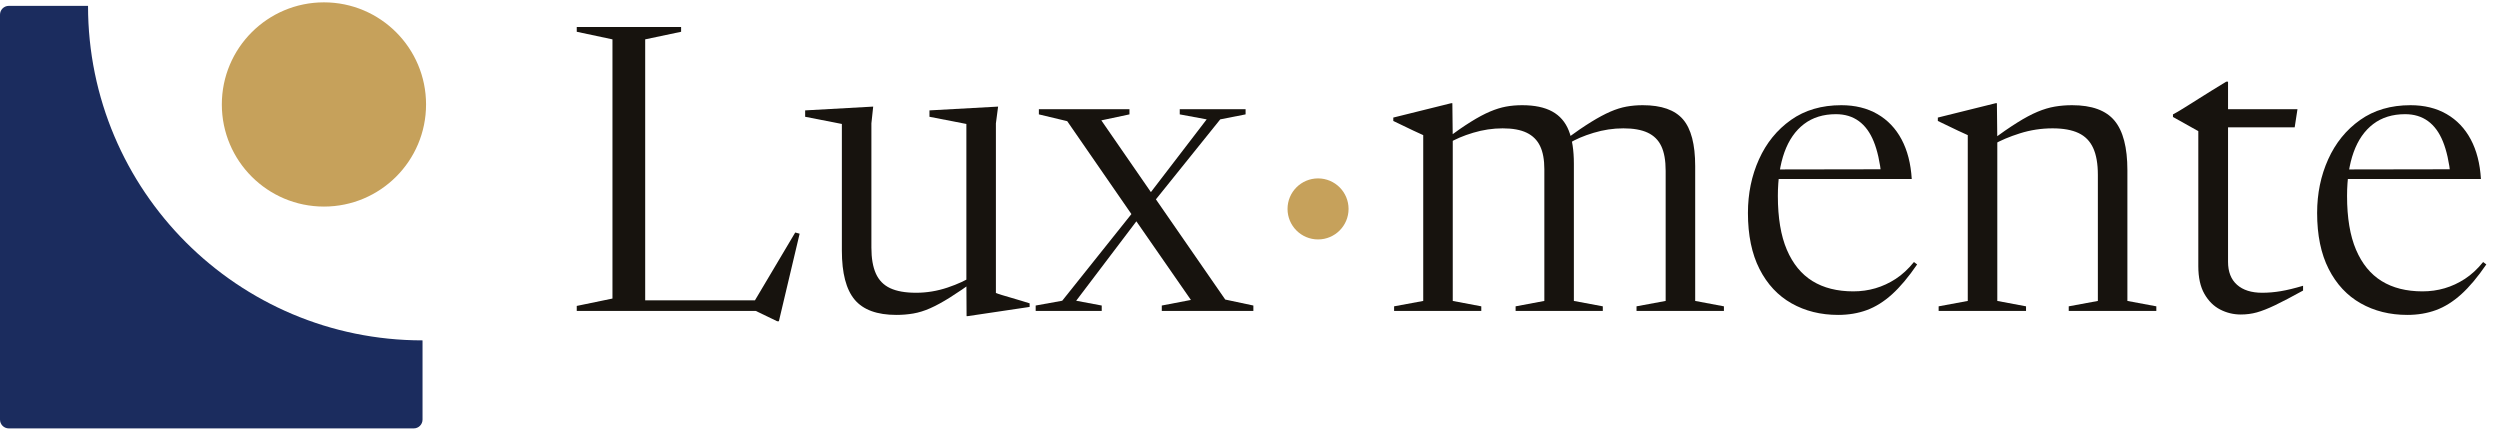
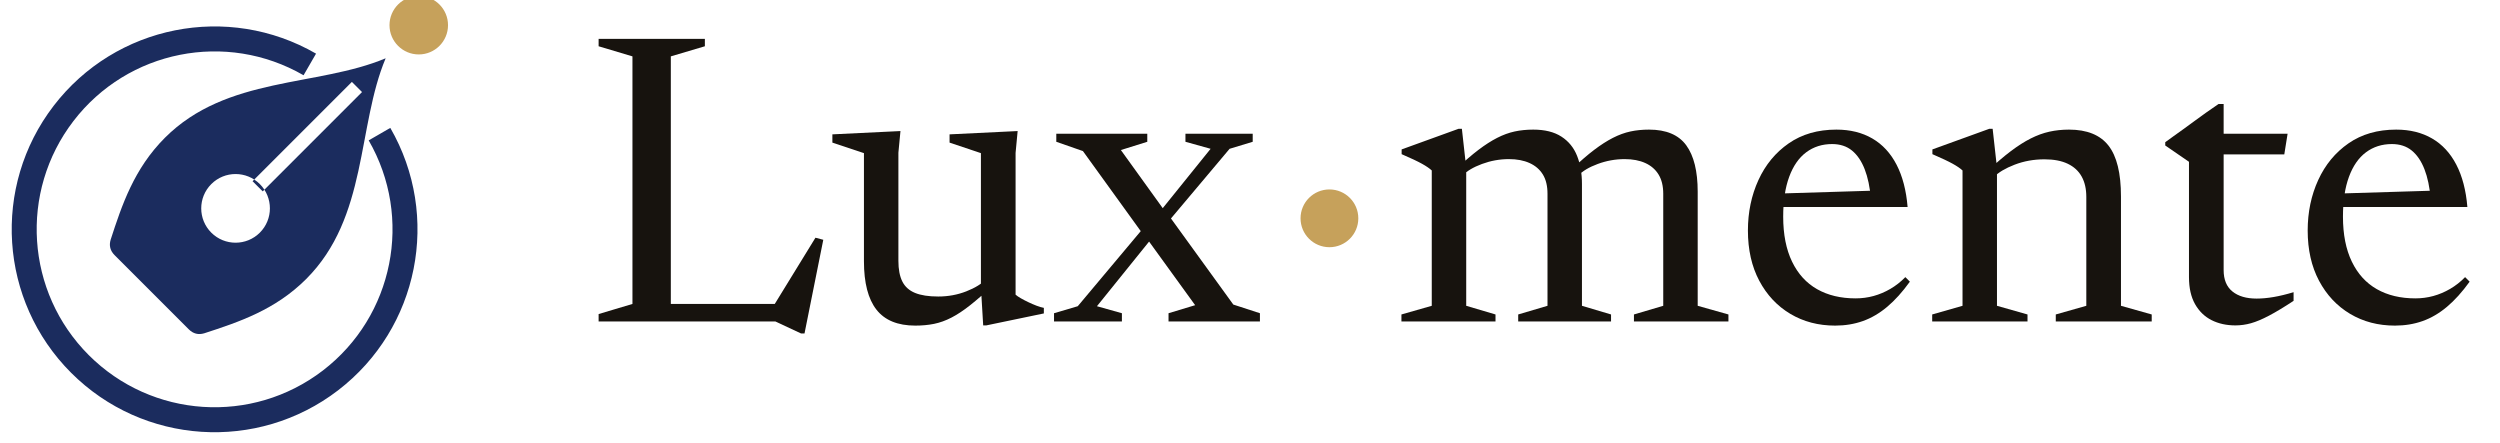
- <svg xmlns="http://www.w3.org/2000/svg" viewBox="0 -1 426 73">
-   <style>.l{fill:#1B2C5E}.o{fill:#C6A15B}.y{fill:#17130E}@media (prefers-color-scheme: dark){.l{fill:#C6A15B}.o{fill:#EAD39A}.y{fill:#F6EFE0}}</style>
-   <g transform="scale(.6)">
-     <path class="l" d="M2.5 0H25A95 95 0 0 0 120 95V117.5A2.5 2.5 0 0 1 117.5 120H2.5A2.5 2.5 0 0 1 0 117.5V2.5A2.5 2.5 0 0 1 2.5 0Z" />
-     <circle class="o" cx="92" cy="28" r="29" />
+ <svg xmlns="http://www.w3.org/2000/svg" viewBox="0 -1 412 73">
+   <style>.g{display:none}@media (prefers-color-scheme: dark){.k{display:none}.g{display:inline}}</style>
+   <g class="k">
+     <g transform="translate(-3.214 -3.071) scale(0.643)">
+       <path fill="#1B2C5E" d="M105.033 36A52 52 0 1 1 86 16.967L82.8 22.509A45.6 45.6 0 1 0 99.491 39.2Z" />
+       <g transform="translate(60 62) rotate(45) scale(0.8) translate(-60 -81.5)">
+         <path fill="#1B2C5E" fill-rule="evenodd" d="M60 4C69 26 92 44 92 72C92 86 86.5 97 81.2 107.4Q79.8 110 76.8 110H43.2Q40.2 110 38.8 107.4C33.5 97 28 86 28 72C28 44 51 26 60 4ZM57.7 17H62.3V62H57.7ZM60 61A11 11 0 1 0 60 83A11 11 0 1 0 60 61Z" />
+       </g>
+       <circle fill="#C6A15B" cx="112.326" cy="9.674" r="7.5" />
+     </g>
+     <g fill="#17130E">
+       <path d="M1076 -58L1059 -58L935 0L309 0L309 85L1058 85L914 56L1129 406L1167 396ZM428 1285L428 0L78 0L78 36L242 85L242 1285L78 1334L78 1370L593 1370L593 1334Z" transform="translate(96 51.98) scale(0.034 -0.034)" />
+       <path d="M334 294Q334 232 353 194Q372 156 414.5 138.5Q457 121 527 121Q599 121 663 146Q727 171 760 206L790 173Q730 117 682 79Q634 41 591.5 19Q549 -3 507 -11.5Q465 -20 416 -20Q288 -20 227.5 57.5Q167 135 167 292L167 816L14 867L14 907L344 923L334 818ZM745 -19L734 165L734 816L582 867L582 907L912 923L902 817L902 130Q911 122 927.5 112.5Q944 103 964 93.5Q984 84 1003.5 76.5Q1023 69 1039 66L1039 39L760 -19Z" transform="translate(136.7 51.98) scale(0.034 -0.034)" />
+       <path d="M885 82L1014 40L1014 0L571 0L571 40L700 79L469 398L450 419L156 826L27 871L27 910L468 910L468 871L340 831L551 538L570 517ZM512 431L224 74L345 40L345 0L16 0L16 40L131 74L475 484L508 506L775 837L653 871L653 910L979 910L979 871L867 837L543 452Z" transform="translate(173.16 51.98) scale(0.034 -0.034)" />
+       <path d="M363 745L363 76L505 34L505 0L49 0L49 34L196 76L196 732Q180 747 148.5 764.5Q117 782 50 811L50 834L326 934L342 934ZM924 667L924 76L1065 34L1065 0L615 0L615 34L757 76L757 619Q757 676 734.5 712.5Q712 749 670 768Q628 787 570 787Q503 787 439.5 763.5Q376 740 345 707L317 741Q375 796 422.5 832Q470 868 513 890Q556 912 598 921Q640 930 688 930Q772 930 824.5 896Q877 862 900.5 802.5Q924 743 924 667ZM1485 629L1485 76L1634 34L1634 0L1176 0L1176 34L1318 76L1318 619Q1318 675 1295.5 712Q1273 749 1231 768Q1189 787 1131 787Q1064 787 1000.5 763.5Q937 740 906 707L878 741Q936 796 983.5 832Q1031 868 1074 890Q1117 912 1159 921Q1201 930 1249 930Q1374 930 1429.5 854Q1485 778 1485 629Z" transform="translate(229.29 51.98) scale(0.034 -0.034)" />
+       <path d="M503 930Q603 930 677 887Q751 844 794.5 760Q838 676 848 555L218 555L220 620L745 636L670 595Q663 679 640 738Q617 797 578.5 828.5Q540 860 482 860Q410 860 356.5 820Q303 780 274 701Q245 622 245 508Q245 379 288 290Q331 201 409.5 156.5Q488 112 596 112Q641 112 683 123.5Q725 135 764.5 158Q804 181 837 215L859 193Q805 118 749 71Q693 24 631 2Q569 -20 497 -20Q375 -20 279.5 37Q184 94 129 197.5Q74 301 74 441Q74 574 125 685.5Q176 797 272 863.5Q368 930 503 930Z" transform="translate(285.54 51.98) scale(0.034 -0.034)" />
+       <path d="M363 745L363 76L511 34L511 0L49 0L49 34L196 76L196 732Q180 747 148.5 764.5Q117 782 50 811L50 834L326 934L342 934ZM648 34L796 76L796 604Q796 662 773.5 702.5Q751 743 706 764.5Q661 786 593 786Q516 786 448.5 760Q381 734 348 700L317 729Q379 787 430 825.5Q481 864 526.5 887Q572 910 617 920Q662 930 712 930Q843 930 903.5 852.5Q964 775 964 606L964 76L1113 34L1113 0L648 0Z" transform="translate(316.76 51.98) scale(0.034 -0.034)" />
+       <path d="M329 249Q329 180 371.5 145.5Q414 111 489 111Q527 111 571 118.5Q615 126 668 142L668 100Q598 54 548.5 28Q499 2 461.5 -8.5Q424 -19 386 -19Q321 -19 270.5 6.5Q220 32 190.5 84Q161 136 161 215L161 774L46 853L46 869Q64 882 86 898Q108 914 133.5 932Q159 950 185.5 970Q212 990 242 1011Q272 1032 304 1054L329 1054L329 878ZM267 810L267 910L639 910L623 810Z" transform="translate(355.27 51.98) scale(0.034 -0.034)" />
+       <path d="M503 930Q603 930 677 887Q751 844 794.5 760Q838 676 848 555L218 555L220 620L745 636L670 595Q663 679 640 738Q617 797 578.5 828.5Q540 860 482 860Q410 860 356.5 820Q303 780 274 701Q245 622 245 508Q245 379 288 290Q331 201 409.5 156.5Q488 112 596 112Q641 112 683 123.5Q725 135 764.5 158Q804 181 837 215L859 193Q805 118 749 71Q693 24 631 2Q569 -20 497 -20Q375 -20 279.5 37Q184 94 129 197.5Q74 301 74 441Q74 574 125 685.5Q176 797 272 863.5Q368 930 503 930Z" transform="translate(377.79 51.98) scale(0.034 -0.034)" />
+     </g>
+     <circle fill="#C6A15B" cx="219.09" cy="34.98" r="4.76" />
  </g>
-   <g class="y">
-     <path d="M1080 -52L1072 -52L964 0L289 0L289 53L1066 53L947 31L1162 393L1184 387ZM410 1361L410 0L67 0L67 25L246 62L246 1361L67 1399L67 1423L590 1423L590 1399Z" transform="translate(96 51.98) scale(0.034 -0.034)" />
-     <path d="M324 317Q324 237 346.5 187Q369 137 418 114Q467 91 548 91Q628 91 705.5 117Q783 143 835 177L848 156Q773 102 718 67.5Q663 33 619 13.5Q575 -6 534 -13Q493 -20 449 -20Q304 -20 240 56.5Q176 133 176 302L176 937L-8 973L-8 1005L333 1024L324 940ZM801 -26L800 152L800 937L615 973L615 1005L959 1024L948 940L948 90Q957 86 978.5 79.5Q1000 73 1026 65.5Q1052 58 1076.5 50.5Q1101 43 1117 38L1117 20L808 -26Z" transform="translate(137.47 51.98) scale(0.034 -0.034)" />
-     <path d="M955 57L1096 27L1096 0L637 0L637 27L783 55L502 460L494 472L163 951L21 985L21 1011L475 1011L475 985L334 955L591 583L598 573ZM546 497L208 51L336 27L336 0L5 0L5 27L138 51L526 537L543 544L862 960L727 985L727 1011L1057 1011L1057 985L930 960L564 505Z" transform="translate(176.31 51.98) scale(0.034 -0.034)" />
-     <path d="M340 860L340 50L483 23L483 0L46 0L46 23L192 50L192 881Q176 888 143 903.5Q110 919 42 952L42 969L332 1041L338 1041ZM947 738L947 50L1092 23L1092 0L655 0L655 23L799 50L799 710Q799 782 777.5 826.5Q756 871 710.5 893Q665 915 590 915Q516 915 442.5 893Q369 871 318 840L308 863Q378 915 431 948Q484 981 526.5 999Q569 1017 607 1024Q645 1031 688 1031Q781 1031 838.5 999.5Q896 968 921.5 903.5Q947 839 947 738ZM1555 726L1555 50L1699 23L1699 0L1261 0L1261 23L1407 50L1407 702Q1407 780 1385 826Q1363 872 1316.5 893.5Q1270 915 1195 915Q1120 915 1045.5 892.5Q971 870 921 839L909 862Q980 914 1033.5 947Q1087 980 1129.5 998.5Q1172 1017 1211 1024Q1250 1031 1292 1031Q1433 1031 1494 960Q1555 889 1555 726Z" transform="translate(235.99 51.98) scale(0.034 -0.034)" />
-     <path d="M545 1031Q649 1031 726 986.5Q803 942 847 859.5Q891 777 898 661L215 661L216 709L804 710L746 677Q735 781 707.5 849Q680 917 632.5 951.5Q585 986 518 986Q423 986 358 936.5Q293 887 260 795.5Q227 704 227 576Q227 412 272 306.5Q317 201 400.5 149.5Q484 98 605 98Q663 98 716 113.5Q769 129 817.5 160.5Q866 192 909 245L925 233Q860 138 799 83Q738 28 672.5 4Q607 -20 529 -20Q398 -20 295.5 38Q193 96 135 210Q77 324 77 491Q77 637 132.5 760Q188 883 292.5 957Q397 1031 545 1031Z" transform="translate(295.23 51.98) scale(0.034 -0.034)" />
-     <path d="M340 856L340 50L484 23L484 0L46 0L46 23L192 50L192 881Q176 888 143 903.5Q110 919 42 952L42 969L332 1041L338 1041ZM698 23L844 50L844 682Q844 765 820.5 816.5Q797 868 747 891.5Q697 915 617 915Q533 915 453.5 890Q374 865 319 833L308 853Q383 908 439.5 943.5Q496 979 541.5 998Q587 1017 628.5 1024Q670 1031 715 1031Q863 1031 927.5 953.5Q992 876 992 705L992 50L1137 23L1137 0L698 0Z" transform="translate(328.78 51.98) scale(0.034 -0.034)" />
-     <path d="M317 246Q317 171 362 131Q407 91 488 91Q534 91 581.5 99Q629 107 693 126L693 102Q606 54 552.5 28.5Q499 3 461 -7.5Q423 -18 381 -18Q326 -18 277.5 7Q229 32 198.5 85.5Q168 139 168 224L168 901L41 972L41 985Q60 995 79.5 1007Q99 1019 121.5 1033Q144 1047 171.5 1064.5Q199 1082 233 1103Q267 1124 308 1149L317 1149L317 976ZM267 920L267 1011L665 1011L651 920Z" transform="translate(368.88 51.98) scale(0.034 -0.034)" />
-     <path d="M545 1031Q649 1031 726 986.5Q803 942 847 859.5Q891 777 898 661L215 661L216 709L804 710L746 677Q735 781 707.5 849Q680 917 632.5 951.5Q585 986 518 986Q423 986 358 936.5Q293 887 260 795.5Q227 704 227 576Q227 412 272 306.5Q317 201 400.5 149.5Q484 98 605 98Q663 98 716 113.5Q769 129 817.5 160.5Q866 192 909 245L925 233Q860 138 799 83Q738 28 672.5 4Q607 -20 529 -20Q398 -20 295.5 38Q193 96 135 210Q77 324 77 491Q77 637 132.5 760Q188 883 292.5 957Q397 1031 545 1031Z" transform="translate(392.22 51.98) scale(0.034 -0.034)" />
+   <g class="g">
+     <g transform="translate(-3.214 -3.071) scale(0.643)">
+       <path fill="#C6A15B" d="M105.033 36A52 52 0 1 1 86 16.967L82.8 22.509A45.6 45.6 0 1 0 99.491 39.2Z" />
+       <g transform="translate(60 62) rotate(45) scale(0.8) translate(-60 -81.5)">
+         <path fill="#F3EBDB" fill-rule="evenodd" d="M60 4C69 26 92 44 92 72C92 86 86.5 97 81.2 107.4Q79.8 110 76.8 110H43.2Q40.2 110 38.8 107.4C33.5 97 28 86 28 72C28 44 51 26 60 4ZM57.7 17H62.3V62H57.7ZM60 61A11 11 0 1 0 60 83A11 11 0 1 0 60 61Z" />
+       </g>
+       <circle fill="#EAD39A" cx="112.326" cy="9.674" r="7.5" />
+     </g>
+     <g fill="#F6EFE0">
+       <path d="M1076 -58L1059 -58L935 0L309 0L309 85L1058 85L914 56L1129 406L1167 396ZM428 1285L428 0L78 0L78 36L242 85L242 1285L78 1334L78 1370L593 1370L593 1334Z" transform="translate(96 51.98) scale(0.034 -0.034)" />
+       <path d="M334 294Q334 232 353 194Q372 156 414.5 138.5Q457 121 527 121Q599 121 663 146Q727 171 760 206L790 173Q730 117 682 79Q634 41 591.5 19Q549 -3 507 -11.5Q465 -20 416 -20Q288 -20 227.5 57.5Q167 135 167 292L167 816L14 867L14 907L344 923L334 818ZM745 -19L734 165L734 816L582 867L582 907L912 923L902 817L902 130Q911 122 927.5 112.5Q944 103 964 93.5Q984 84 1003.5 76.5Q1023 69 1039 66L1039 39L760 -19Z" transform="translate(136.7 51.98) scale(0.034 -0.034)" />
+       <path d="M885 82L1014 40L1014 0L571 0L571 40L700 79L469 398L450 419L156 826L27 871L27 910L468 910L468 871L340 831L551 538L570 517ZM512 431L224 74L345 40L345 0L16 0L16 40L131 74L475 484L508 506L775 837L653 871L653 910L979 910L979 871L867 837L543 452Z" transform="translate(173.16 51.98) scale(0.034 -0.034)" />
+       <path d="M363 745L363 76L505 34L505 0L49 0L49 34L196 76L196 732Q180 747 148.5 764.5Q117 782 50 811L50 834L326 934L342 934ZM924 667L924 76L1065 34L1065 0L615 0L615 34L757 76L757 619Q757 676 734.5 712.5Q712 749 670 768Q628 787 570 787Q503 787 439.5 763.5Q376 740 345 707L317 741Q375 796 422.5 832Q470 868 513 890Q556 912 598 921Q640 930 688 930Q772 930 824.5 896Q877 862 900.5 802.5Q924 743 924 667ZM1485 629L1485 76L1634 34L1634 0L1176 0L1176 34L1318 76L1318 619Q1318 675 1295.5 712Q1273 749 1231 768Q1189 787 1131 787Q1064 787 1000.5 763.5Q937 740 906 707L878 741Q936 796 983.5 832Q1031 868 1074 890Q1117 912 1159 921Q1201 930 1249 930Q1374 930 1429.5 854Q1485 778 1485 629Z" transform="translate(229.29 51.98) scale(0.034 -0.034)" />
+       <path d="M503 930Q603 930 677 887Q751 844 794.5 760Q838 676 848 555L218 555L220 620L745 636L670 595Q663 679 640 738Q617 797 578.5 828.5Q540 860 482 860Q410 860 356.5 820Q303 780 274 701Q245 622 245 508Q245 379 288 290Q331 201 409.5 156.5Q488 112 596 112Q641 112 683 123.5Q725 135 764.5 158Q804 181 837 215L859 193Q805 118 749 71Q693 24 631 2Q569 -20 497 -20Q375 -20 279.5 37Q184 94 129 197.5Q74 301 74 441Q74 574 125 685.5Q176 797 272 863.5Q368 930 503 930Z" transform="translate(285.54 51.98) scale(0.034 -0.034)" />
+       <path d="M363 745L363 76L511 34L511 0L49 0L49 34L196 76L196 732Q180 747 148.5 764.5Q117 782 50 811L50 834L326 934L342 934ZM648 34L796 76L796 604Q796 662 773.5 702.5Q751 743 706 764.5Q661 786 593 786Q516 786 448.5 760Q381 734 348 700L317 729Q379 787 430 825.5Q481 864 526.5 887Q572 910 617 920Q662 930 712 930Q843 930 903.5 852.5Q964 775 964 606L964 76L1113 34L1113 0L648 0Z" transform="translate(316.76 51.98) scale(0.034 -0.034)" />
+       <path d="M329 249Q329 180 371.5 145.5Q414 111 489 111Q527 111 571 118.5Q615 126 668 142L668 100Q598 54 548.5 28Q499 2 461.5 -8.5Q424 -19 386 -19Q321 -19 270.5 6.5Q220 32 190.5 84Q161 136 161 215L161 774L46 853L46 869Q64 882 86 898Q108 914 133.5 932Q159 950 185.5 970Q212 990 242 1011Q272 1032 304 1054L329 1054L329 878ZM267 810L267 910L639 910L623 810Z" transform="translate(355.27 51.98) scale(0.034 -0.034)" />
+       <path d="M503 930Q603 930 677 887Q751 844 794.5 760Q838 676 848 555L218 555L220 620L745 636L670 595Q663 679 640 738Q617 797 578.5 828.5Q540 860 482 860Q410 860 356.5 820Q303 780 274 701Q245 622 245 508Q245 379 288 290Q331 201 409.5 156.5Q488 112 596 112Q641 112 683 123.5Q725 135 764.5 158Q804 181 837 215L859 193Q805 118 749 71Q693 24 631 2Q569 -20 497 -20Q375 -20 279.5 37Q184 94 129 197.5Q74 301 74 441Q74 574 125 685.5Q176 797 272 863.5Q368 930 503 930Z" transform="translate(377.79 51.98) scale(0.034 -0.034)" />
+     </g>
+     <circle fill="#EAD39A" cx="219.09" cy="34.98" r="4.76" />
  </g>
-   <circle class="o" cx="224.595" cy="34.6" r="5.2" />
</svg>
